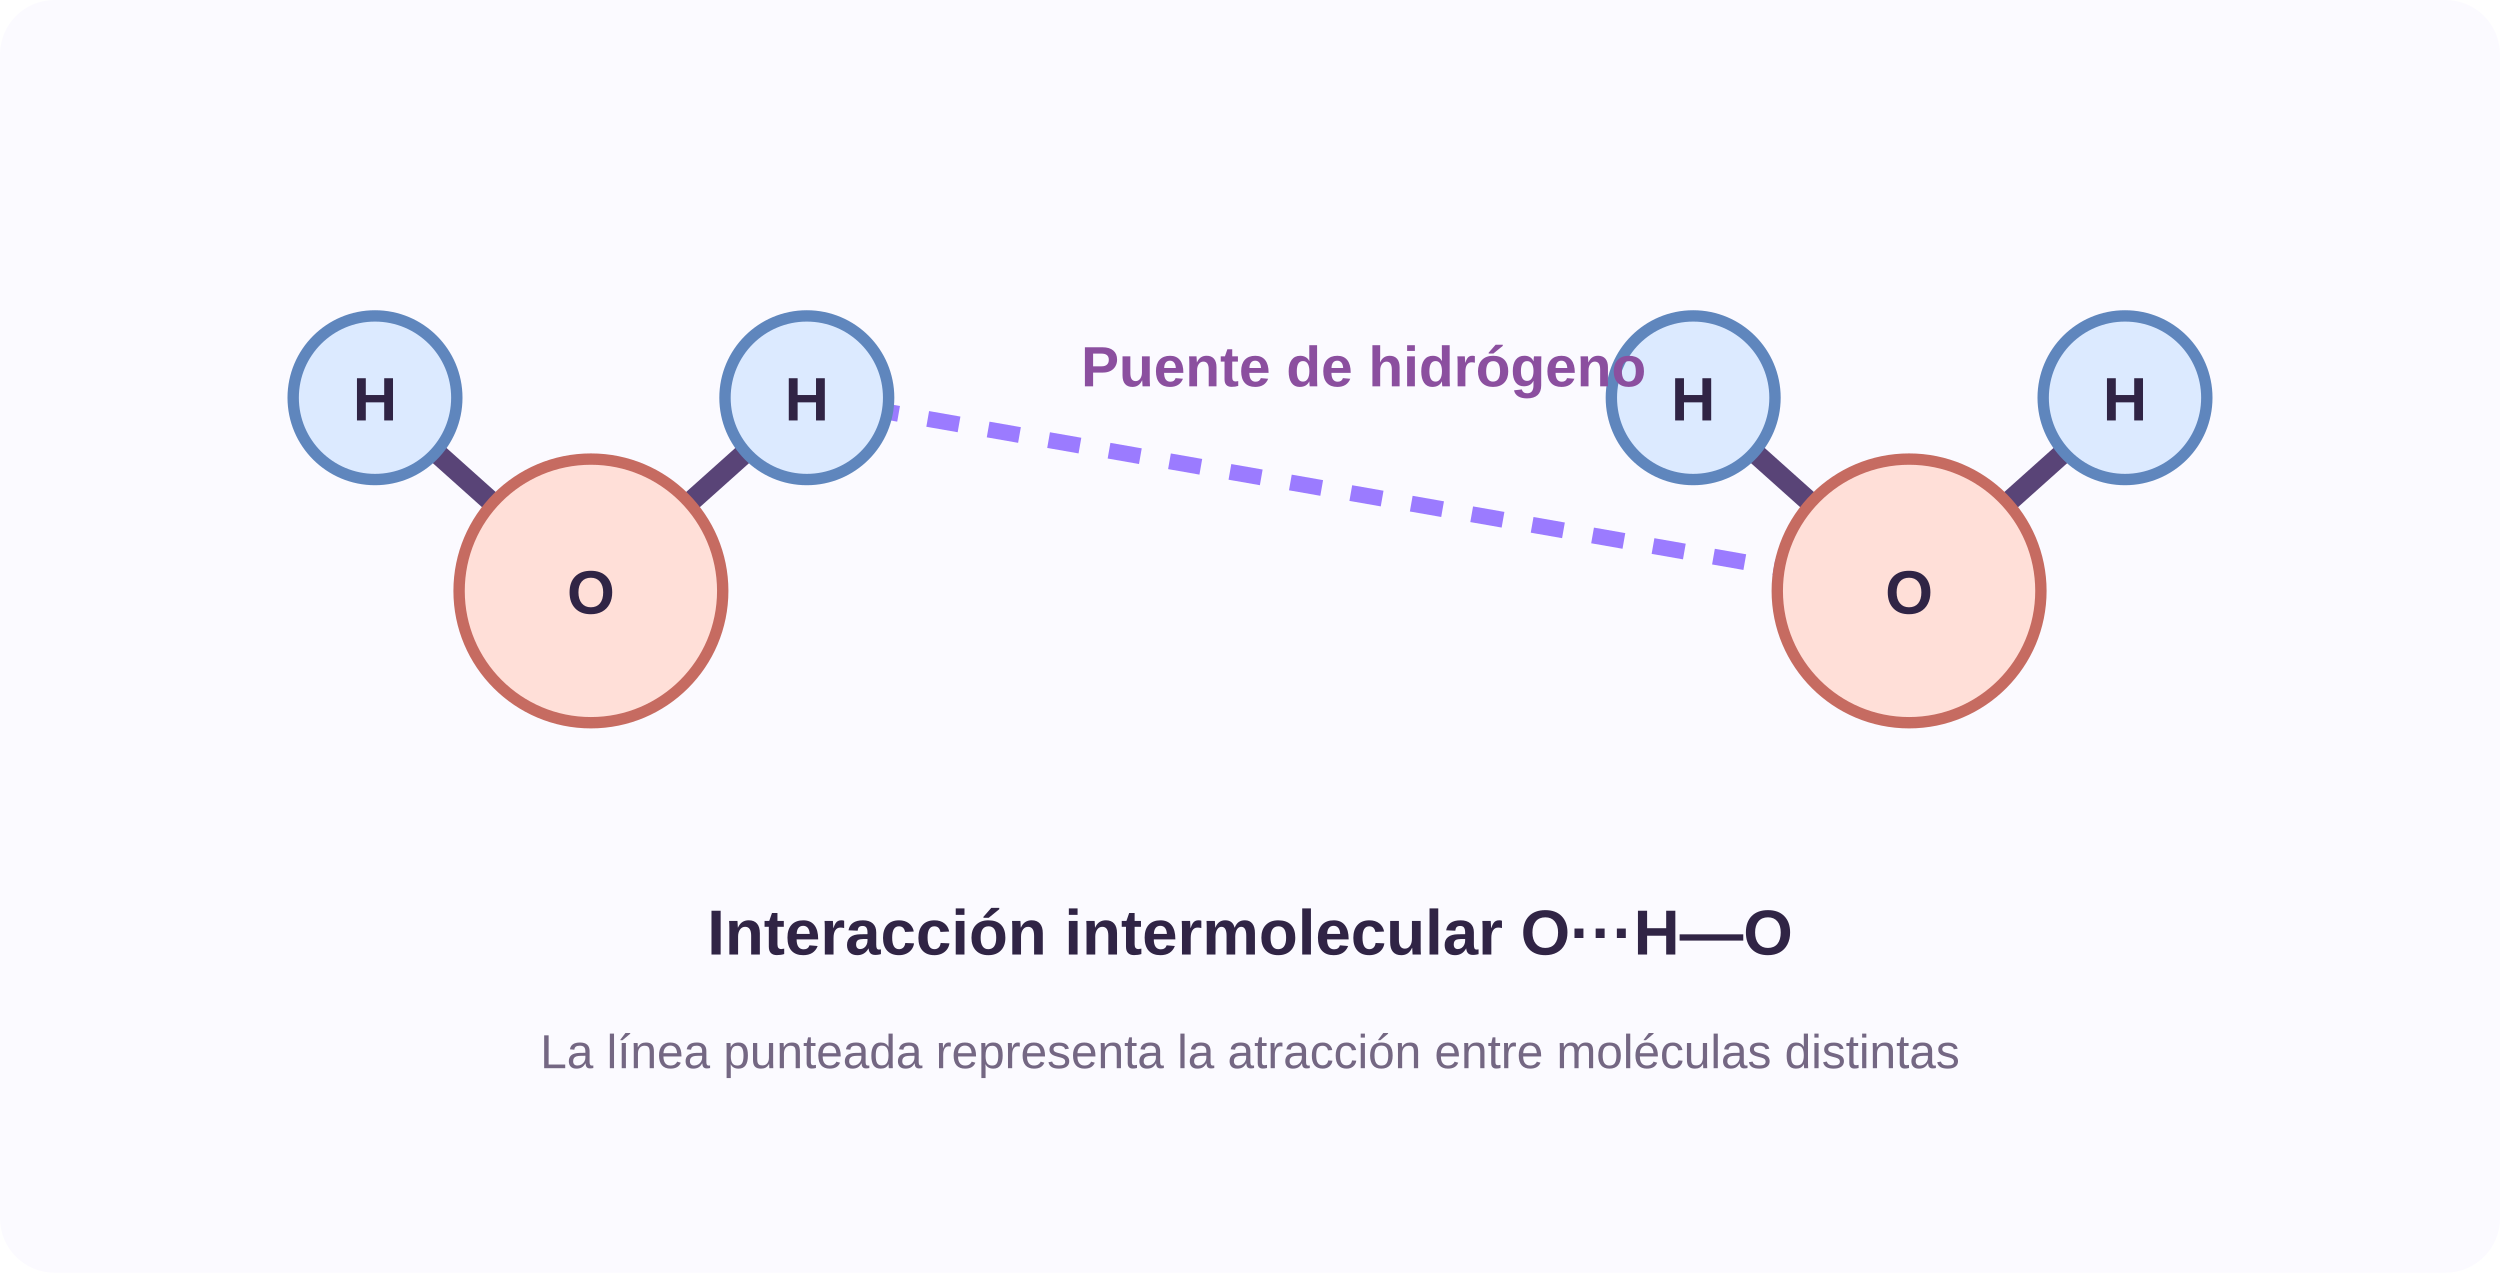
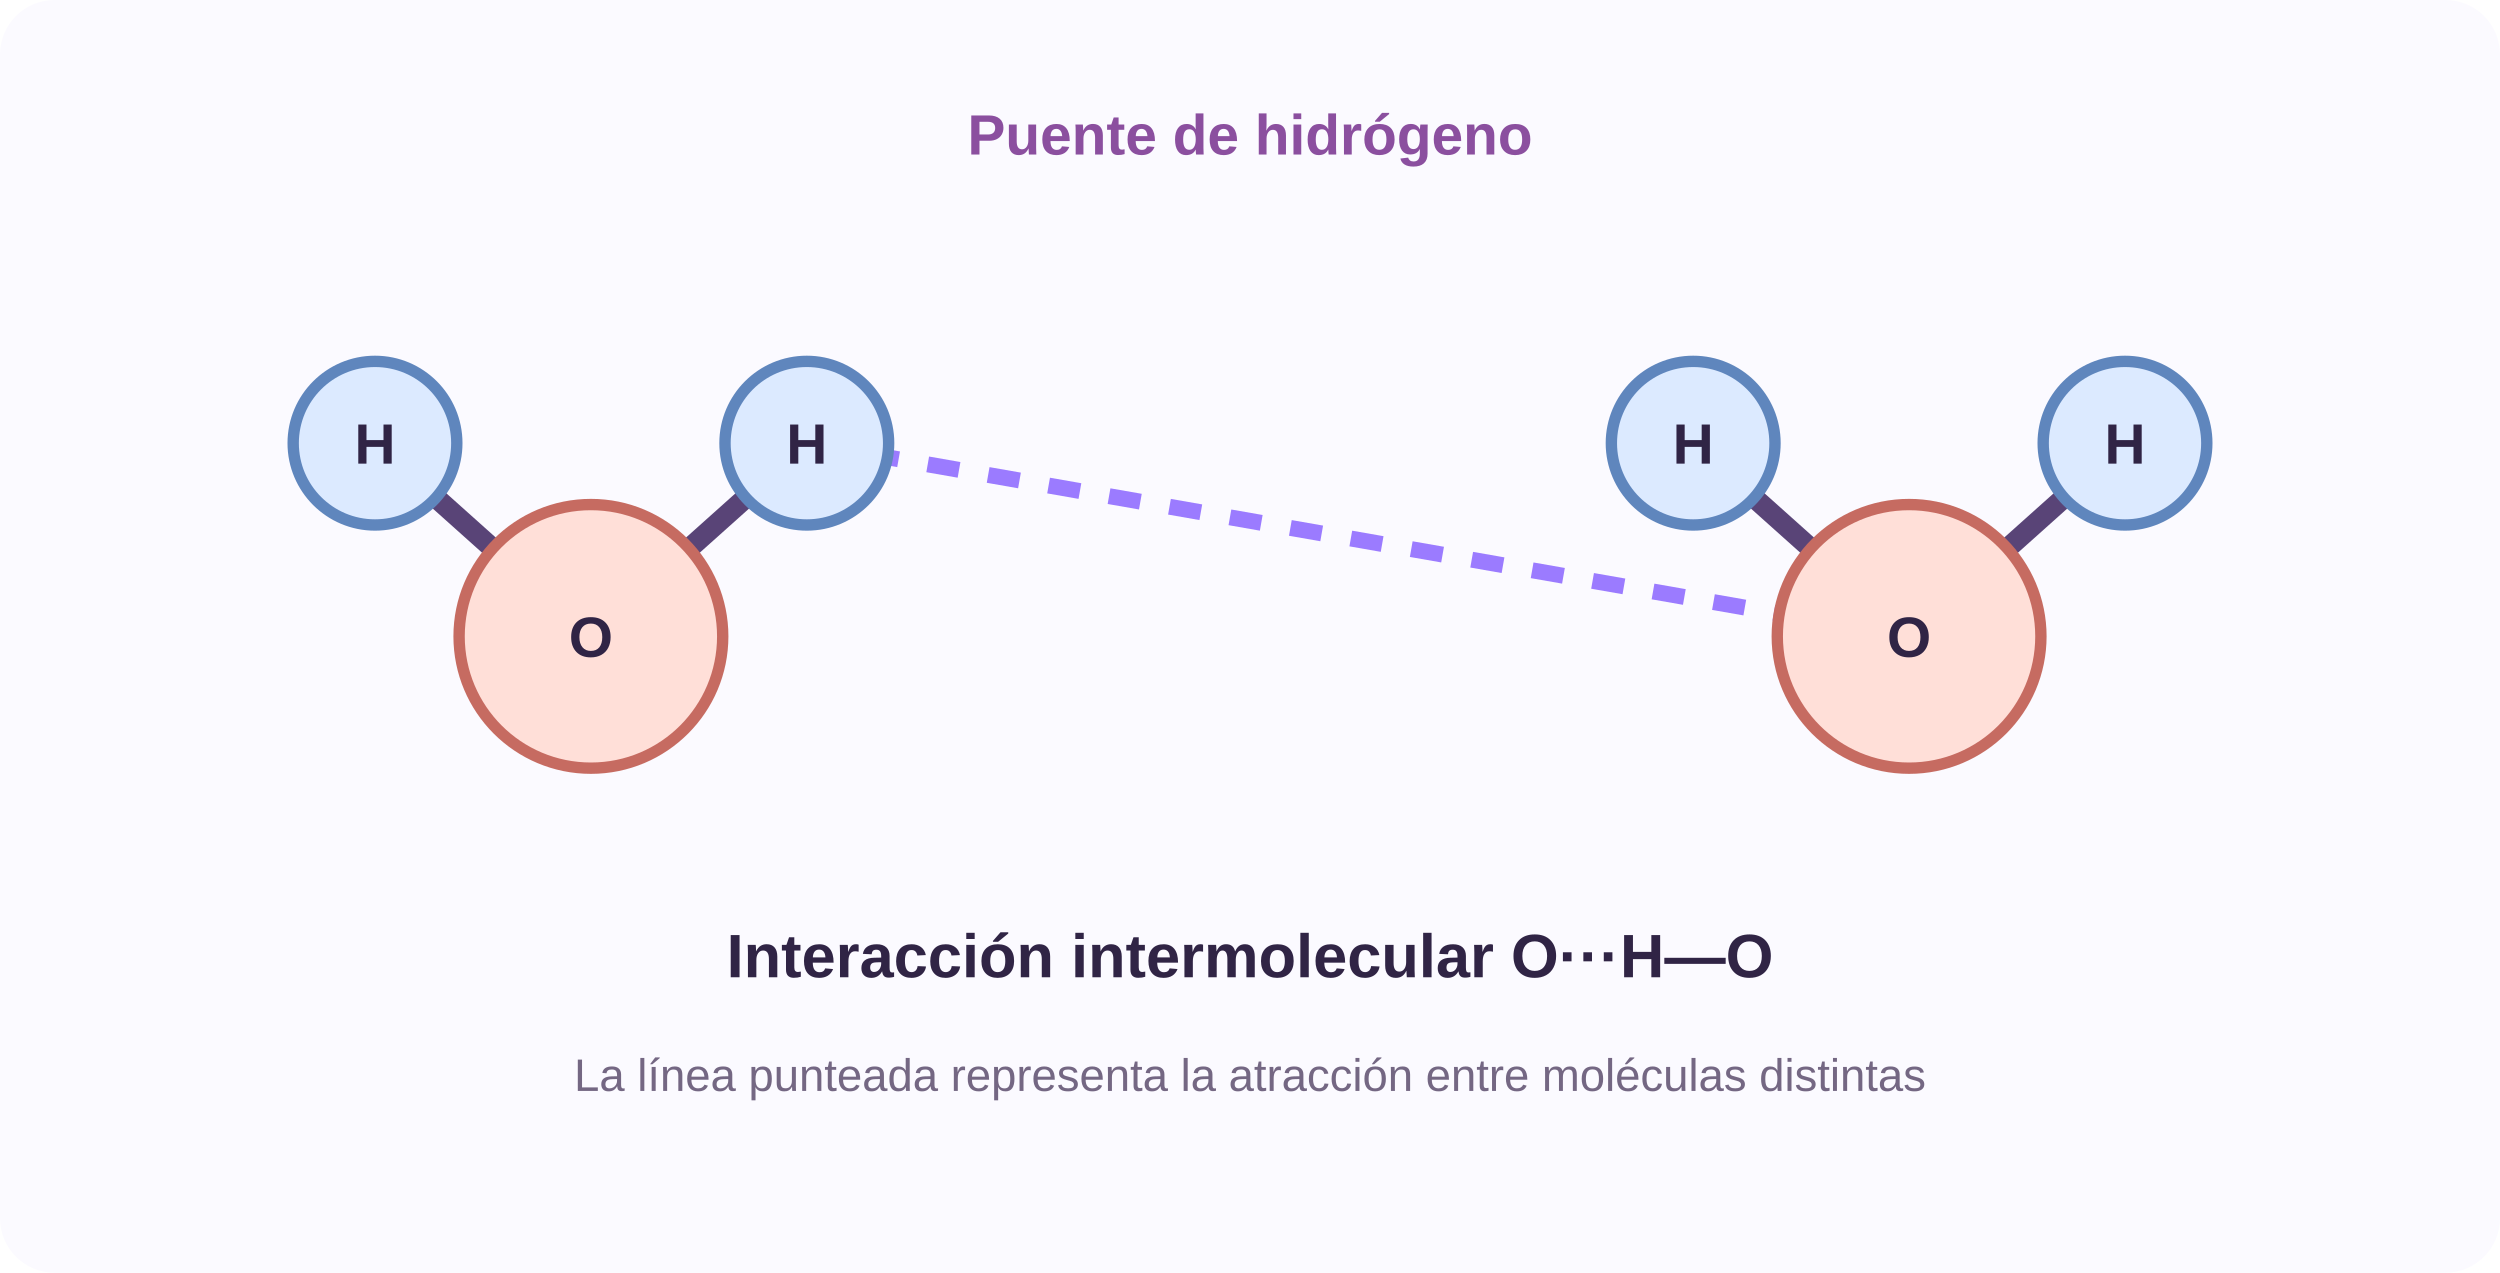
<svg xmlns="http://www.w3.org/2000/svg" viewBox="0 0 1100 560" role="img" aria-labelledby="t d">
  <rect width="1100" height="560" rx="24" fill="#fbfaff" />
+   <text x="550" y="68" font-family="Arial" font-size="25" font-weight="700" text-anchor="middle" fill="#8b4f9f">Puente de hidrógeno</text>
  <g stroke="#594477" stroke-width="9" stroke-linecap="round">
-     <path d="M260 260L165 175M260 260L355 175" />
-     <path d="M840 260L745 175M840 260L935 175" />
+     <path d="M260 280L165 195M260 280L355 195" />
+     <path d="M840 280L745 195M840 280L935 195" />
  </g>
-   <path d="M355 175L840 260" stroke="#9b7bff" stroke-width="7" stroke-dasharray="14 13" fill="none" />
+   <path d="M355 195L840 280" stroke="#9b7bff" stroke-width="7" stroke-dasharray="14 13" fill="none" />
  <g fill="#ffdfd8" stroke="#c66b61" stroke-width="5">
-     <circle cx="260" cy="260" r="58" />
-     <circle cx="840" cy="260" r="58" />
+     <circle cx="260" cy="280" r="58" />
+     <circle cx="840" cy="280" r="58" />
  </g>
  <g fill="#dceaff" stroke="#5f86bd" stroke-width="5">
-     <circle cx="165" cy="175" r="36" />
-     <circle cx="355" cy="175" r="36" />
-     <circle cx="745" cy="175" r="36" />
-     <circle cx="935" cy="175" r="36" />
+     <circle cx="165" cy="195" r="36" />
+     <circle cx="355" cy="195" r="36" />
+     <circle cx="745" cy="195" r="36" />
+     <circle cx="935" cy="195" r="36" />
  </g>
-   <g font-family="Arial" font-size="27" font-weight="700" text-anchor="middle" fill="#302445">
-     <text x="260" y="270">O</text>
-     <text x="840" y="270">O</text>
-     <text x="165" y="185">H</text>
-     <text x="355" y="185">H</text>
-     <text x="745" y="185">H</text>
-     <text x="935" y="185">H</text>
+   <g font-family="Arial" font-size="25" font-weight="700" text-anchor="middle" fill="#302445">
+     <text x="260" y="289">O</text>
+     <text x="840" y="289">O</text>
+     <text x="165" y="204">H</text>
+     <text x="355" y="204">H</text>
+     <text x="745" y="204">H</text>
+     <text x="935" y="204">H</text>
  </g>
-   <text x="600" y="170" text-anchor="middle" font-family="Arial" font-size="25" font-weight="700" fill="#8b4f9f">Puente de hidrógeno</text>
-   <text x="550" y="420" text-anchor="middle" font-family="Arial" font-size="28" font-weight="700" fill="#302445">Interacción intermolecular O···H—O</text>
-   <text x="550" y="470" text-anchor="middle" font-family="Arial" font-size="21" fill="#746783">La línea punteada representa la atracción entre moléculas distintas</text>
+   <text x="550" y="430" text-anchor="middle" font-family="Arial" font-size="27" font-weight="700" fill="#302445">Interacción intermolecular O···H—O</text>
+   <text x="550" y="480" text-anchor="middle" font-family="Arial" font-size="20" fill="#746783">La línea punteada representa la atracción entre moléculas distintas</text>
</svg>
